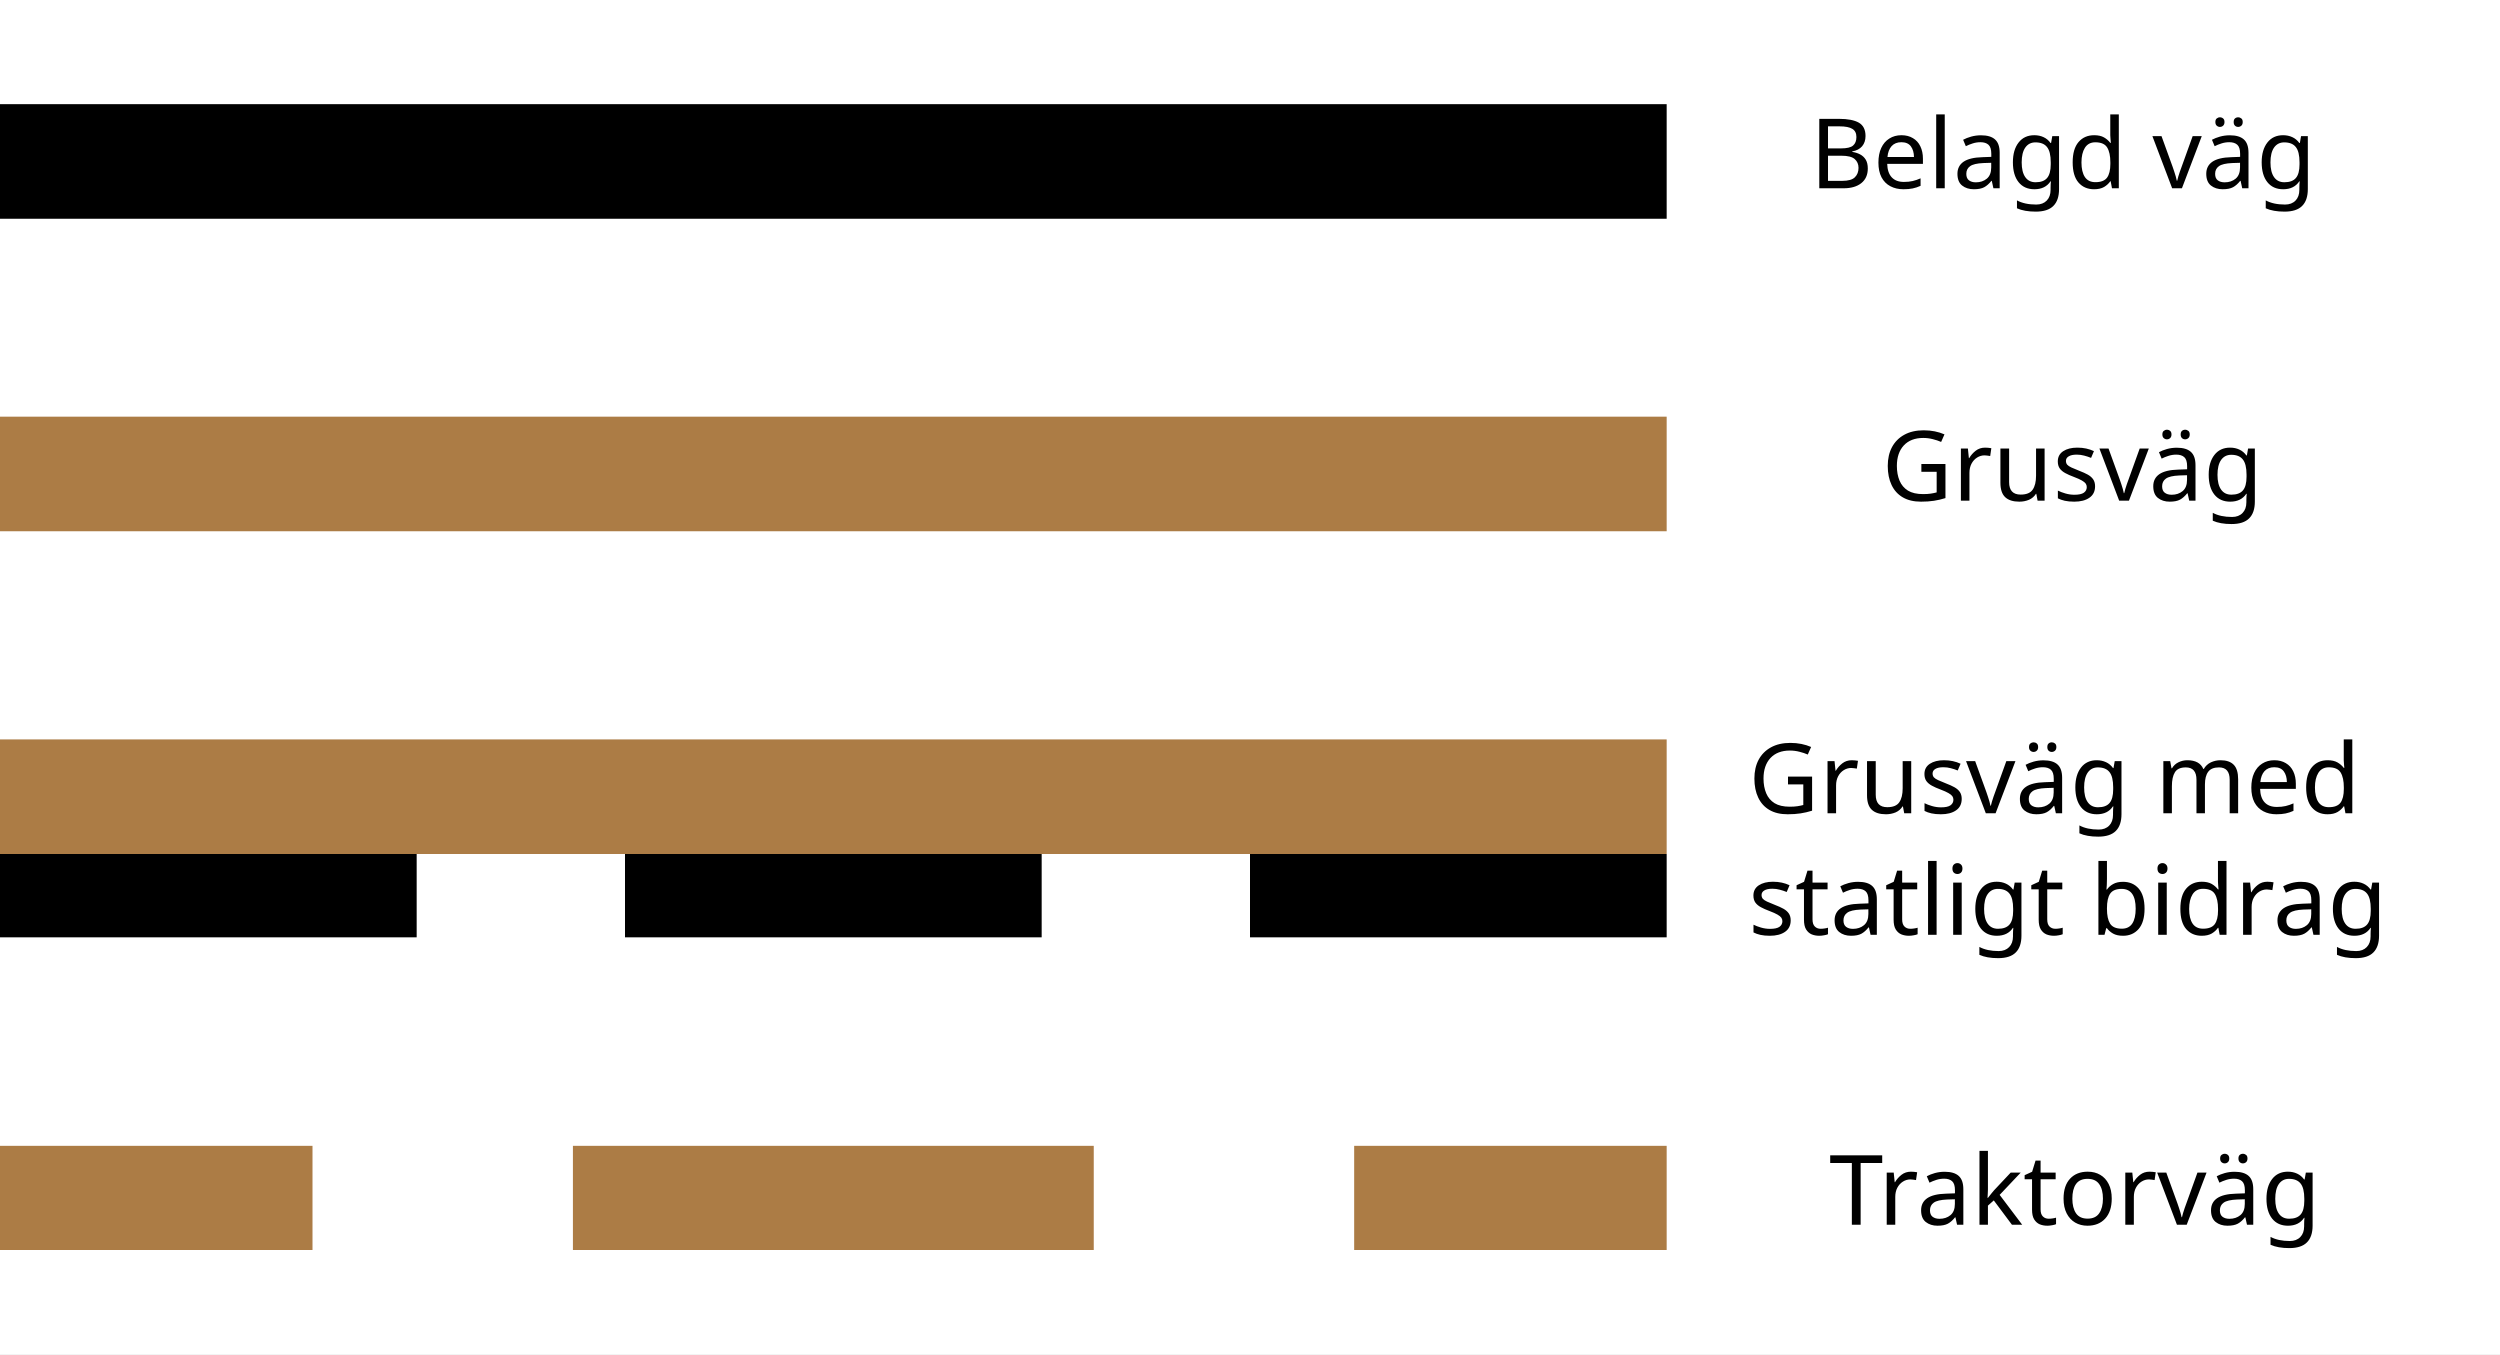
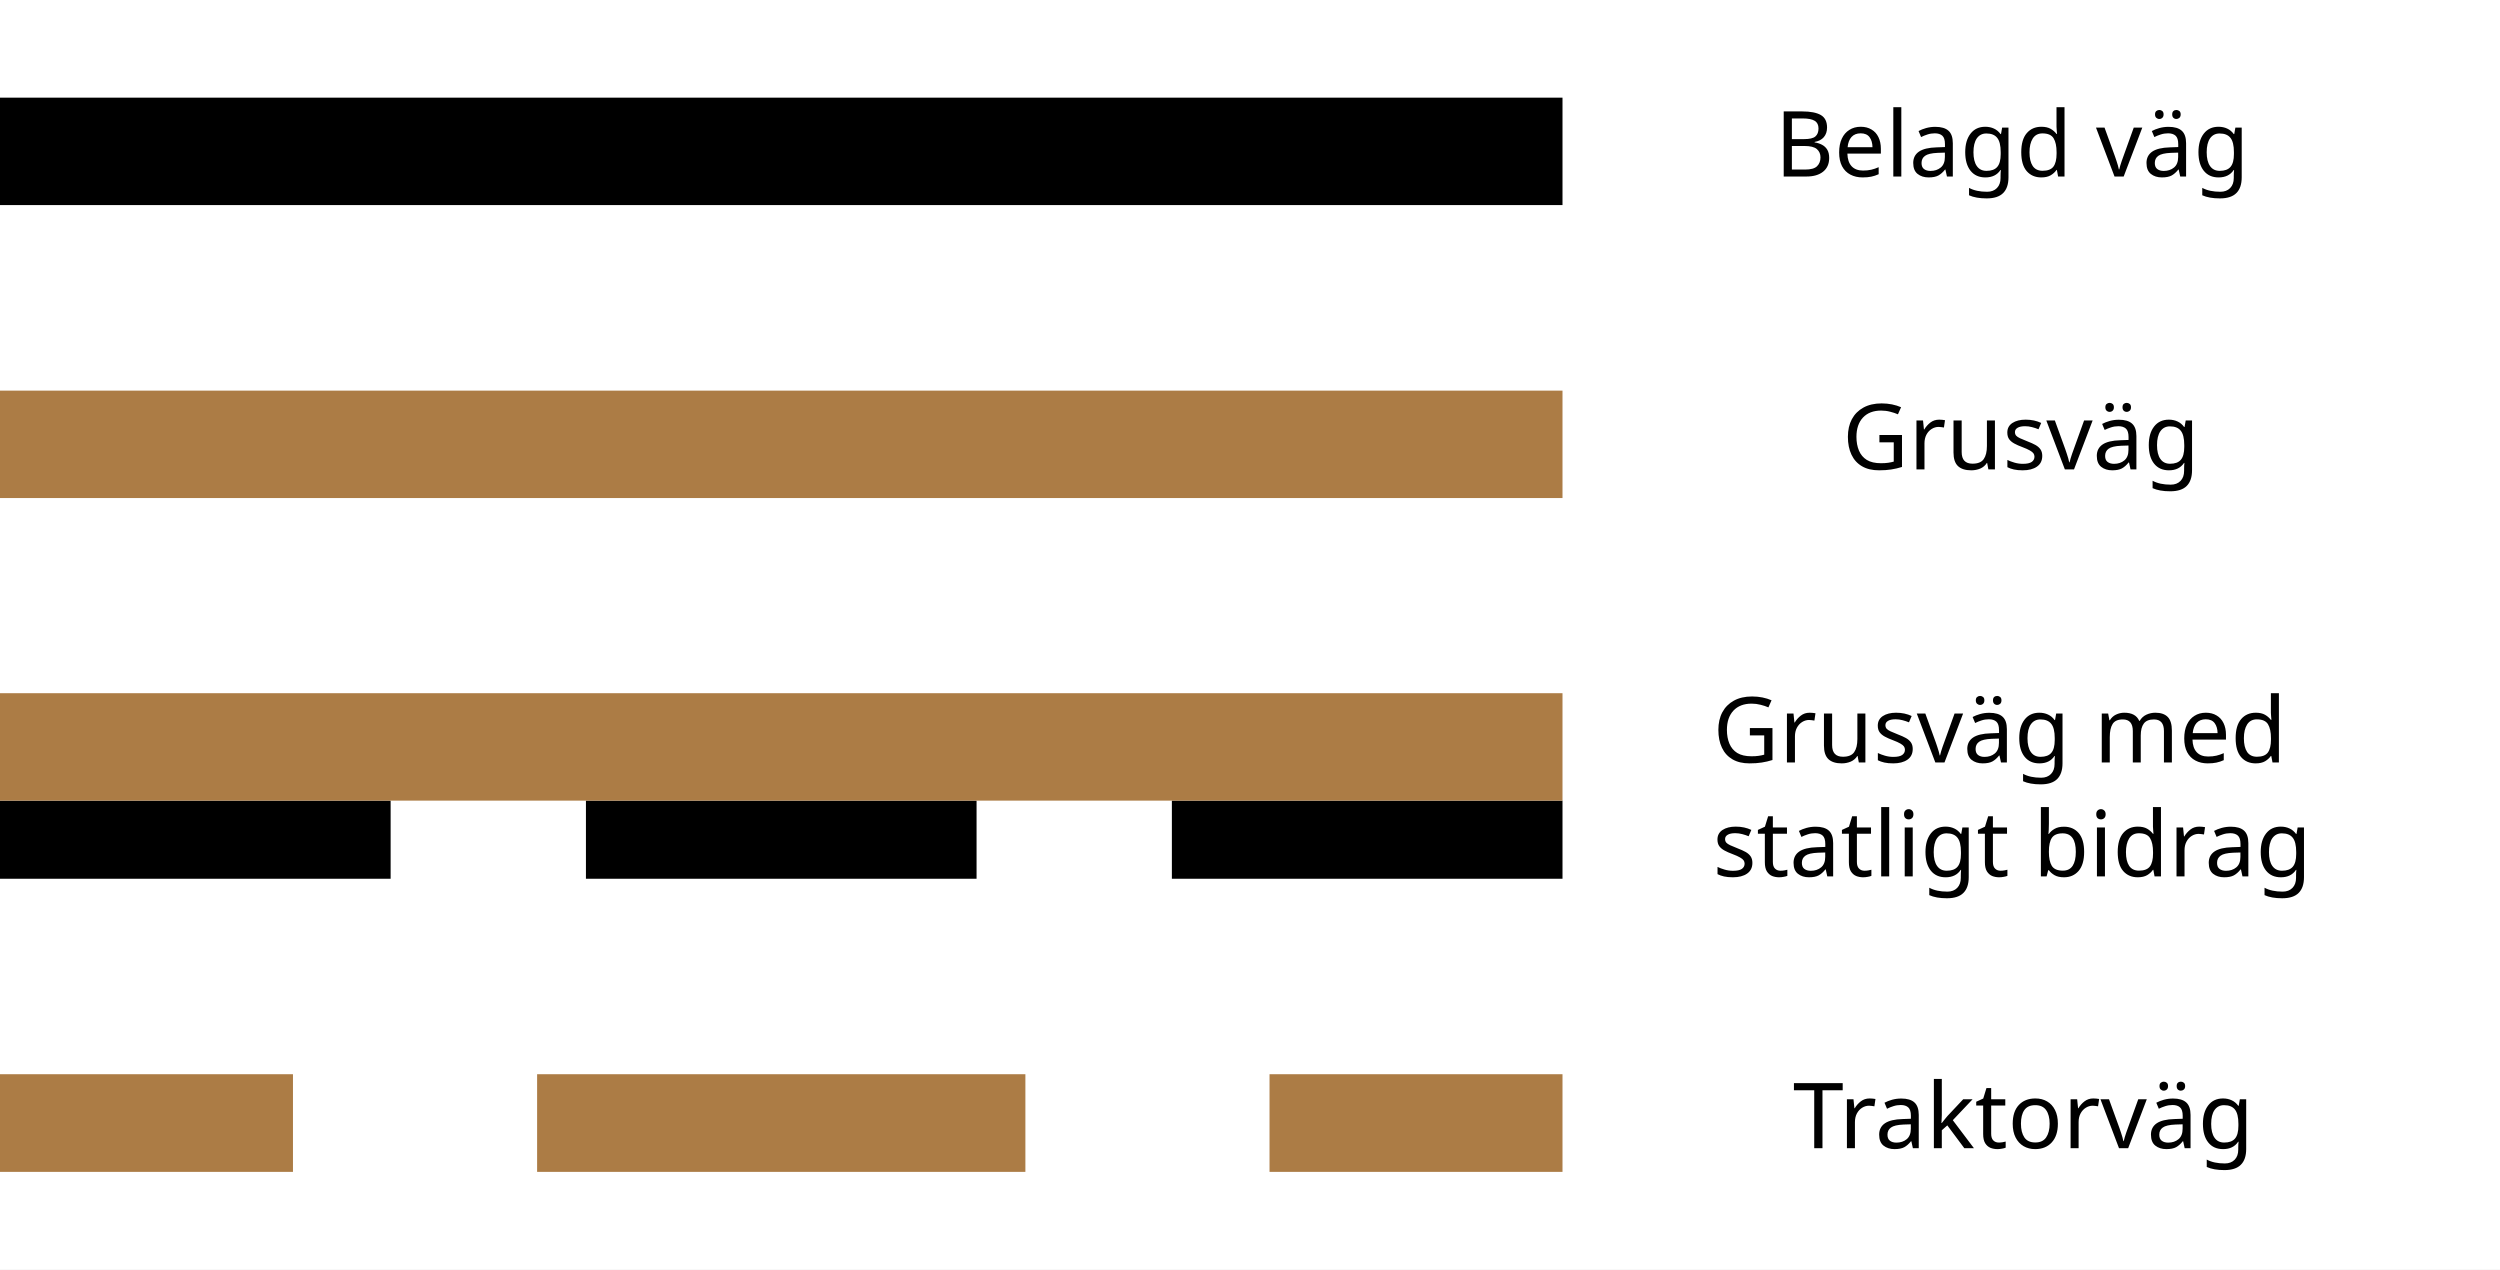
- <svg xmlns="http://www.w3.org/2000/svg" version="1.1" id="svg178" width="480" height="260" viewBox="0 0 480 260">
+ <svg xmlns="http://www.w3.org/2000/svg" version="1.1" id="svg178" width="512" height="260" viewBox="0 0 512 260">
  <defs id="defs182" />
  <g id="g184">
-     <rect style="fill:#ffffff;fill-opacity:1;stroke-width:0.901" id="rect1288" width="480" height="260" x="0" y="0" />
+     <rect style="fill:#ffffff;fill-opacity:1;stroke-width:0.931" id="rect1288" width="512" height="260" x="0" y="0" />
    <g id="g426" style="fill:#ac7c45;fill-opacity:1" transform="translate(0,-76.71634)">
      <rect style="fill:#ac7c45;fill-opacity:1;stroke-width:0.739" id="rect428" width="60" height="20" x="260" y="296.716" />
      <rect style="fill:#ac7c45;fill-opacity:1;stroke-width:0.953" id="rect422" width="100" height="20" x="110" y="296.716" />
      <rect style="fill:#ac7c45;fill-opacity:1;stroke-width:0.739" id="rect420" width="60" height="20" x="0" y="296.716" />
-       <text xml:space="preserve" style="font-style:normal;font-variant:normal;font-weight:normal;font-stretch:normal;font-size:18.667px;font-family:sans-serif;-inkscape-font-specification:'sans-serif, Normal';font-variant-ligatures:normal;font-variant-caps:normal;font-variant-numeric:normal;font-variant-east-asian:normal;fill:#000000;fill-opacity:1" x="351.21" y="311.866" id="text1168">
-         <tspan id="tspan1242" x="351.21" y="311.866">Traktorväg</tspan>
+       <text xml:space="preserve" style="font-style:normal;font-variant:normal;font-weight:normal;font-stretch:normal;font-size:18.667px;font-family:sans-serif;-inkscape-font-specification:'sans-serif, Normal';font-variant-ligatures:normal;font-variant-caps:normal;font-variant-numeric:normal;font-variant-east-asian:normal;fill:#000000;fill-opacity:1" x="367.21" y="311.866" id="text1168">
+         <tspan id="tspan1242" x="367.21" y="311.866">Traktorväg</tspan>
      </text>
    </g>
    <g id="g410" transform="translate(0,-70.16011)">
      <rect style="fill:#000000;fill-opacity:1;stroke-width:0.868" id="rect412" width="80" height="16" x="240" y="234.128" />
      <rect style="fill:#000000;fill-opacity:1;stroke-width:0.868" id="rect406" width="80" height="16" x="120" y="234.128" />
      <rect style="fill:#000000;fill-opacity:1;stroke-width:0.868" id="rect404" width="80" height="16" x="0" y="234.128" />
      <rect style="fill:#ac7c45;fill-opacity:1;stroke-width:0.956" id="rect402" width="320" height="22" x="0" y="212.128" />
-       <text xml:space="preserve" style="font-style:normal;font-variant:normal;font-weight:normal;font-stretch:normal;font-size:18.667px;font-family:sans-serif;-inkscape-font-specification:'sans-serif, Normal';font-variant-ligatures:normal;font-variant-caps:normal;font-variant-numeric:normal;font-variant-east-asian:normal;fill:#000000;fill-opacity:1" x="335.705" y="226.31" id="text1038">
-         <tspan id="tspan1232" x="335.705" y="226.31">Grusväg med</tspan>
-         <tspan id="tspan1234" x="335.705" y="249.643">statligt bidrag</tspan>
+       <text xml:space="preserve" style="font-style:normal;font-variant:normal;font-weight:normal;font-stretch:normal;font-size:18.667px;font-family:sans-serif;-inkscape-font-specification:'sans-serif, Normal';font-variant-ligatures:normal;font-variant-caps:normal;font-variant-numeric:normal;font-variant-east-asian:normal;fill:#000000;fill-opacity:1" x="350.78" y="226.31" id="text1038">
+         <tspan id="tspan1232" x="350.78" y="226.31">Grusväg med</tspan>
+         <tspan id="tspan1234" x="350.78" y="249.643">statligt bidrag</tspan>
      </text>
    </g>
    <g id="g1164" transform="translate(0,-10)">
      <rect style="fill:#ac7c45;fill-opacity:1;stroke-width:0.894" id="rect400" width="320" height="22" x="0" y="90" />
-       <text xml:space="preserve" style="font-style:normal;font-variant:normal;font-weight:normal;font-stretch:normal;font-size:18.667px;font-family:sans-serif;-inkscape-font-specification:'sans-serif, Normal';font-variant-ligatures:normal;font-variant-caps:normal;font-variant-numeric:normal;font-variant-east-asian:normal;fill:#000000;fill-opacity:1" x="361.309" y="106.132" id="text1155">
-         <tspan id="tspan1176" x="361.309" y="106.132">Grusväg</tspan>
+       <text xml:space="preserve" style="font-style:normal;font-variant:normal;font-weight:normal;font-stretch:normal;font-size:18.667px;font-family:sans-serif;-inkscape-font-specification:'sans-serif, Normal';font-variant-ligatures:normal;font-variant-caps:normal;font-variant-numeric:normal;font-variant-east-asian:normal;fill:#000000;fill-opacity:1" x="377.309" y="106.132" id="text1155">
+         <tspan id="tspan1176" x="377.309" y="106.132">Grusväg</tspan>
      </text>
    </g>
    <g id="g1093" transform="translate(0,-40)">
      <rect style="fill:#000000;fill-opacity:1;stroke-width:0.894" id="rect398" width="320" height="22" x="0" y="60" />
-       <text xml:space="preserve" style="font-style:normal;font-variant:normal;font-weight:normal;font-stretch:normal;font-size:18.667px;font-family:sans-serif;-inkscape-font-specification:'sans-serif, Normal';font-variant-ligatures:normal;font-variant-caps:normal;font-variant-numeric:normal;font-variant-east-asian:normal;fill:#000000;fill-opacity:1" x="347.491" y="76.15" id="text1097">
-         <tspan id="tspan1095" x="347.491" y="76.15" style="font-size:18.667px;fill:#000000">Belagd väg</tspan>
+       <text xml:space="preserve" style="font-style:normal;font-variant:normal;font-weight:normal;font-stretch:normal;font-size:18.667px;font-family:sans-serif;-inkscape-font-specification:'sans-serif, Normal';font-variant-ligatures:normal;font-variant-caps:normal;font-variant-numeric:normal;font-variant-east-asian:normal;fill:#000000;fill-opacity:1" x="363.491" y="76.15" id="text1097">
+         <tspan id="tspan1095" x="363.491" y="76.15" style="font-size:18.667px;fill:#000000">Belagd väg</tspan>
      </text>
    </g>
  </g>
</svg>
